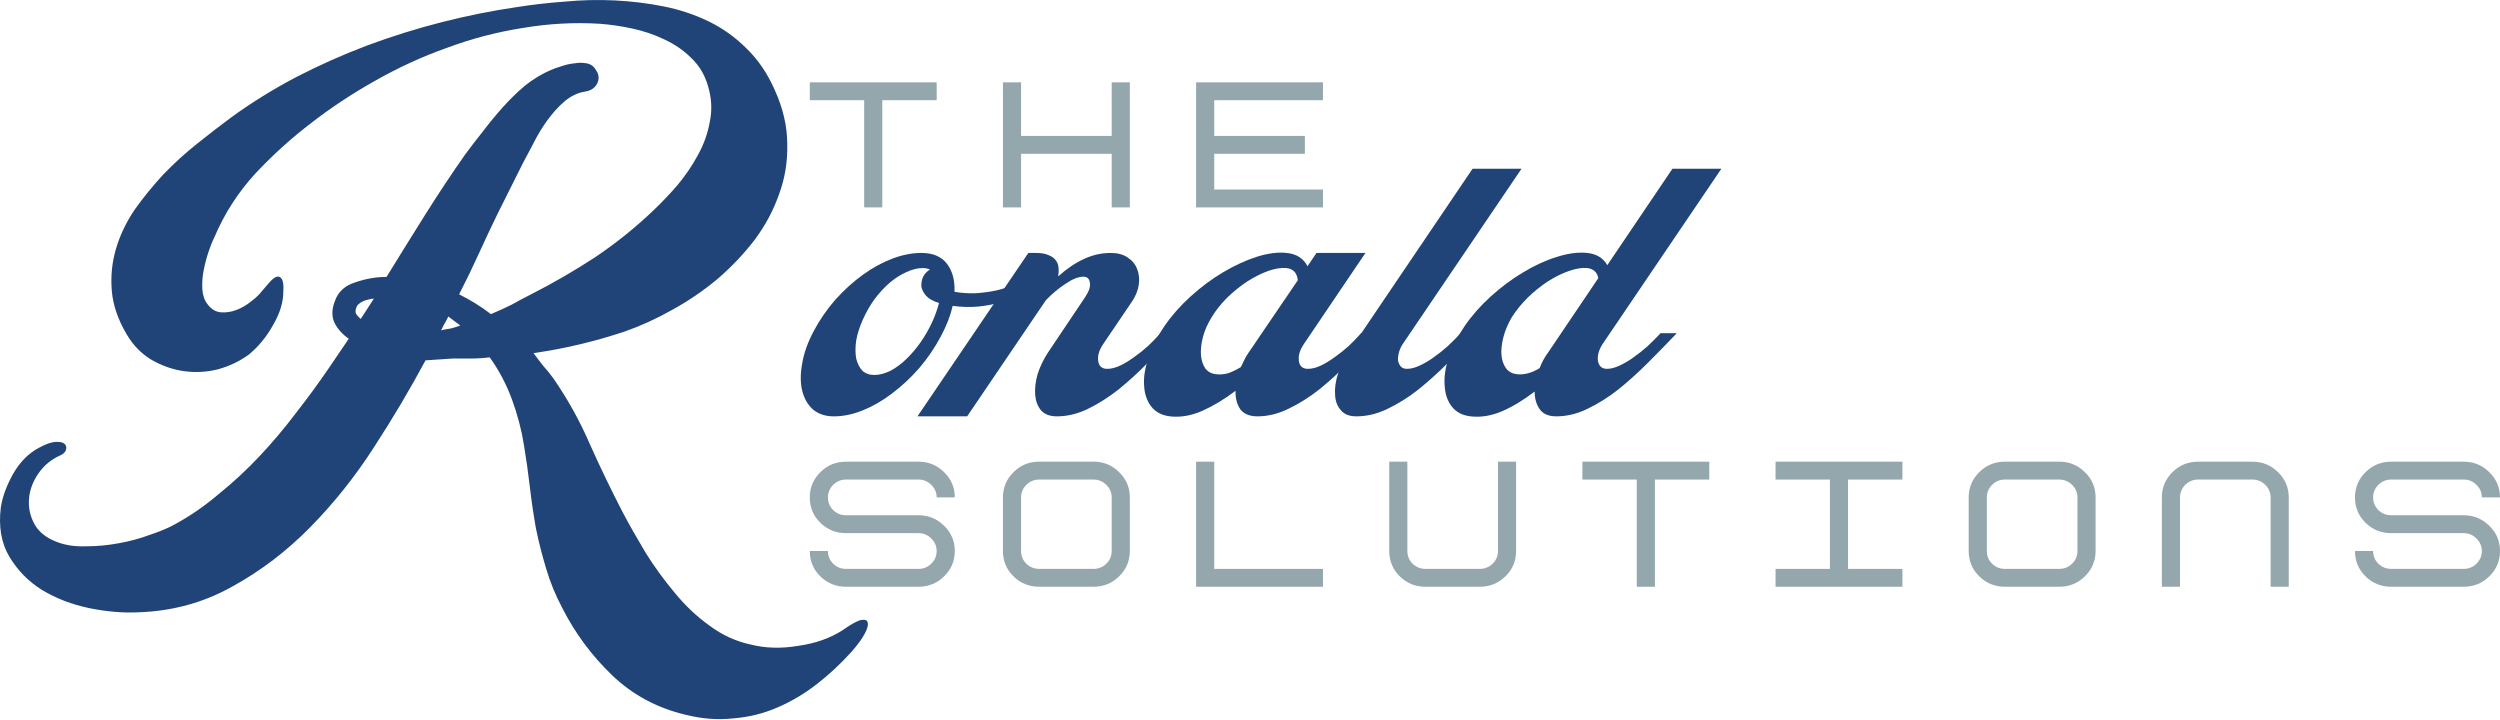
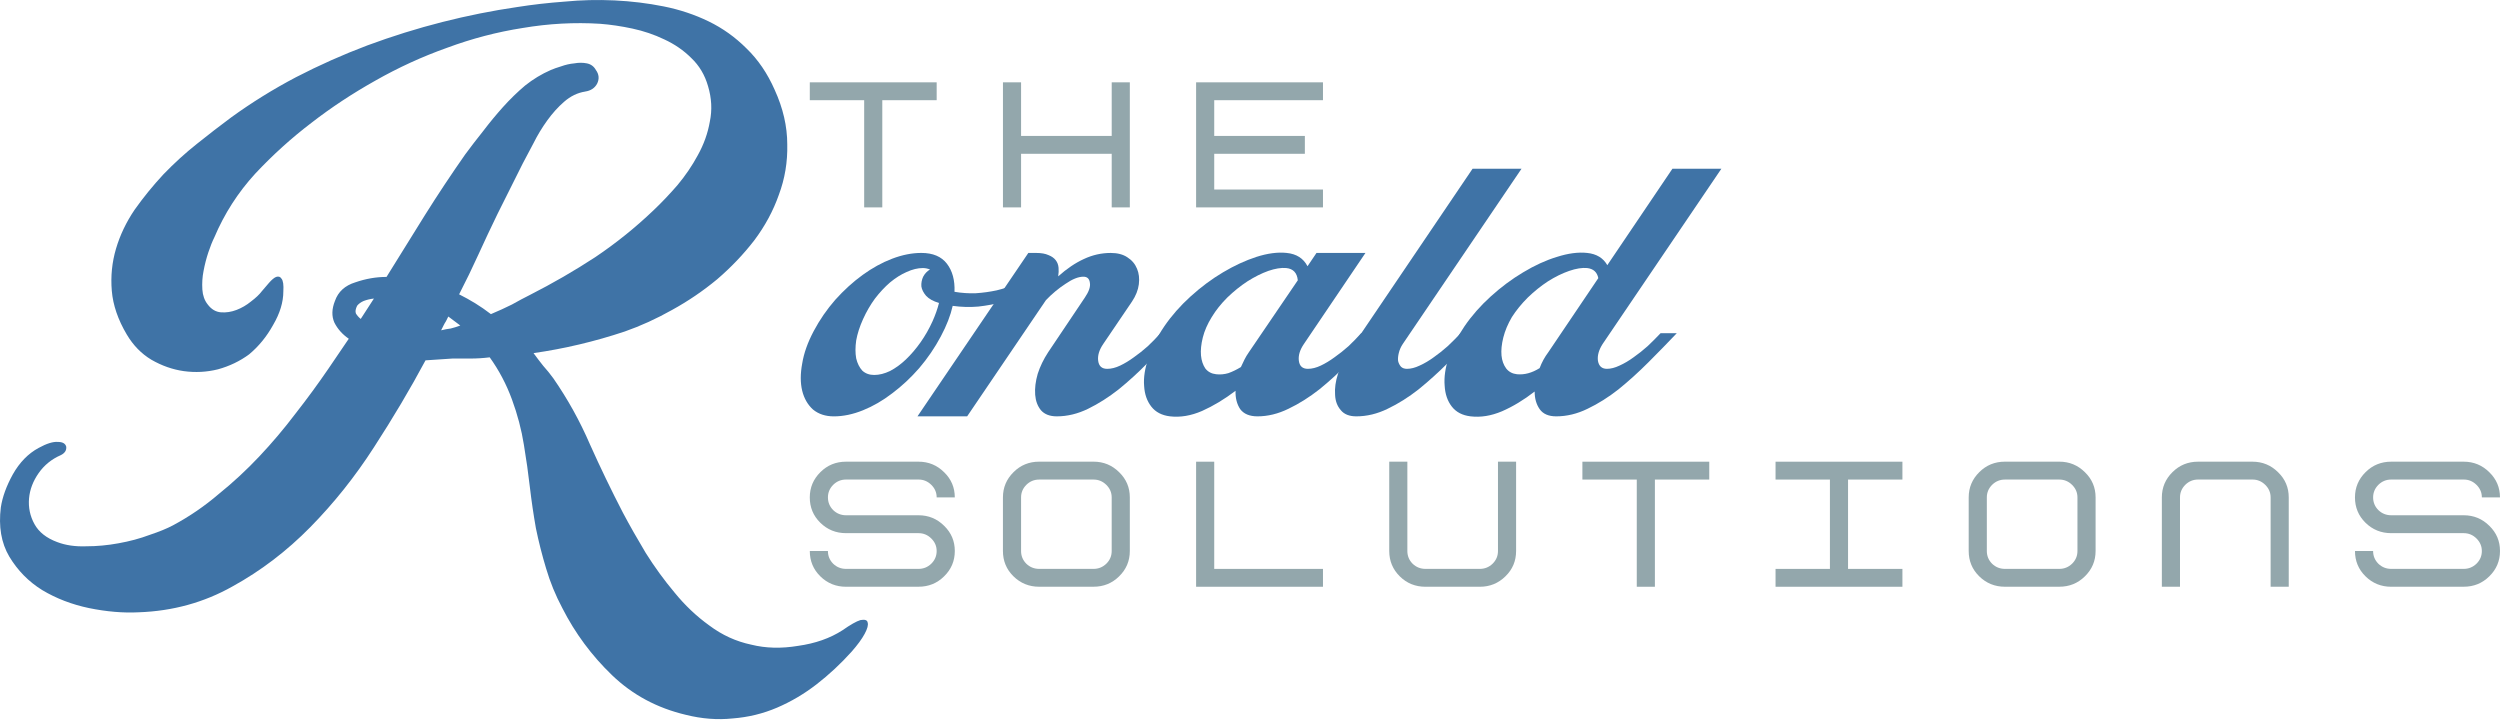
- <svg xmlns="http://www.w3.org/2000/svg" width="555.693" height="159.841" viewBox="0 0 147.027 42.291" version="1.1" id="svg8">
+ <svg xmlns="http://www.w3.org/2000/svg" viewBox="0 0 147.027 42.291" version="1.1" id="svg8">
  <defs id="defs2" />
  <g id="layer1" transform="translate(-30.81542,-55.40802)">
    <g aria-label="solutions " transform="scale(1.007222,0.9928297)" id="text26-7" style="font-style:normal;font-variant:normal;font-weight:bold;font-stretch:normal;font-size:17.639px;line-height:1;font-family:Copperplate;-inkscape-font-specification:'Copperplate, Bold';font-variant-ligatures:normal;font-variant-caps:normal;font-variant-numeric:normal;font-variant-east-asian:normal;letter-spacing:3.175px;stroke-width:0.266;fill:#93a7ac;fill-opacity:1">
      <path d="m 79.995,90.565 q -0.885,0 -1.505,-0.62 -0.612,-0.612 -0.612,-1.497 h 1.058 q 0,0.438 0.306,0.752 0.314,0.306 0.752,0.306 h 4.233 q 0.43,0 0.744,-0.306 0.314,-0.314 0.314,-0.752 0,-0.43 -0.314,-0.744 -0.314,-0.314 -0.744,-0.314 h -4.233 q -0.885,0 -1.505,-0.62 -0.612,-0.612 -0.612,-1.497 0,-0.876 0.62,-1.497 0.612,-0.62 1.497,-0.62 h 4.233 q 0.876,0 1.497,0.628 0.62,0.612 0.62,1.488 h -1.058 q 0,-0.43 -0.314,-0.744 -0.314,-0.314 -0.744,-0.314 h -4.233 q -0.438,0 -0.752,0.314 -0.306,0.314 -0.306,0.744 0,0.438 0.306,0.752 0.314,0.306 0.752,0.306 h 4.233 q 0.876,0 1.497,0.628 0.62,0.612 0.62,1.488 0,0.885 -0.628,1.505 -0.612,0.612 -1.488,0.612 z" style="font-style:normal;font-variant:normal;font-weight:normal;font-stretch:normal;font-size:16.933px;font-family:'Theorem NBP';-inkscape-font-specification:'Theorem NBP, Normal';font-variant-ligatures:normal;font-variant-caps:normal;font-variant-numeric:normal;font-variant-east-asian:normal;letter-spacing:1.323px;fill:#93a7ac;fill-opacity:1" id="path141" />
      <path d="m 94.447,89.506 q 0.43,0 0.744,-0.306 0.314,-0.314 0.314,-0.752 v -3.175 q 0,-0.43 -0.314,-0.744 -0.314,-0.314 -0.744,-0.314 h -3.175 q -0.438,0 -0.752,0.314 -0.306,0.314 -0.306,0.744 v 3.175 q 0,0.438 0.306,0.752 0.314,0.306 0.752,0.306 z m -3.175,1.058 q -0.885,0 -1.505,-0.62 -0.612,-0.612 -0.612,-1.497 v -3.175 q 0,-0.876 0.62,-1.497 0.612,-0.62 1.497,-0.62 h 3.175 q 0.876,0 1.497,0.628 0.62,0.612 0.62,1.488 v 3.175 q 0,0.885 -0.628,1.505 -0.612,0.612 -1.488,0.612 z" style="font-style:normal;font-variant:normal;font-weight:normal;font-stretch:normal;font-size:16.933px;font-family:'Theorem NBP';-inkscape-font-specification:'Theorem NBP, Normal';font-variant-ligatures:normal;font-variant-caps:normal;font-variant-numeric:normal;font-variant-east-asian:normal;letter-spacing:1.323px;fill:#93a7ac;fill-opacity:1" id="path143" />
      <path d="m 100.434,90.565 v -7.408 h 1.058 v 6.35 h 6.35 v 1.058 z" style="font-style:normal;font-variant:normal;font-weight:normal;font-stretch:normal;font-size:16.933px;font-family:'Theorem NBP';-inkscape-font-specification:'Theorem NBP, Normal';font-variant-ligatures:normal;font-variant-caps:normal;font-variant-numeric:normal;font-variant-east-asian:normal;letter-spacing:1.323px;fill:#93a7ac;fill-opacity:1" id="path145" />
      <path d="m 113.828,90.565 q -0.885,0 -1.497,-0.612 -0.62,-0.62 -0.62,-1.505 v -5.292 h 1.058 v 5.292 q 0,0.438 0.306,0.752 0.314,0.306 0.752,0.306 h 3.175 q 0.43,0 0.744,-0.306 0.314,-0.314 0.314,-0.752 v -5.292 h 1.058 v 5.292 q 0,0.885 -0.62,1.497 -0.62,0.62 -1.497,0.62 z" style="font-style:normal;font-variant:normal;font-weight:normal;font-stretch:normal;font-size:16.933px;font-family:'Theorem NBP';-inkscape-font-specification:'Theorem NBP, Normal';font-variant-ligatures:normal;font-variant-caps:normal;font-variant-numeric:normal;font-variant-east-asian:normal;letter-spacing:1.323px;fill:#93a7ac;fill-opacity:1" id="path147" />
      <path d="m 126.164,90.565 v -6.35 h -3.175 v -1.058 h 7.408 v 1.058 h -3.175 v 6.35 z" style="font-style:normal;font-variant:normal;font-weight:normal;font-stretch:normal;font-size:16.933px;font-family:'Theorem NBP';-inkscape-font-specification:'Theorem NBP, Normal';font-variant-ligatures:normal;font-variant-caps:normal;font-variant-numeric:normal;font-variant-east-asian:normal;letter-spacing:1.323px;fill:#93a7ac;fill-opacity:1" id="path149" />
      <path d="m 134.267,90.565 v -1.058 h 3.175 v -5.292 h -3.175 v -1.058 h 7.408 v 1.058 h -3.175 v 5.292 h 3.175 v 1.058 z" style="font-style:normal;font-variant:normal;font-weight:normal;font-stretch:normal;font-size:16.933px;font-family:'Theorem NBP';-inkscape-font-specification:'Theorem NBP, Normal';font-variant-ligatures:normal;font-variant-caps:normal;font-variant-numeric:normal;font-variant-east-asian:normal;letter-spacing:1.323px;fill:#93a7ac;fill-opacity:1" id="path151" />
      <path d="m 150.837,89.506 q 0.43,0 0.744,-0.306 0.314,-0.314 0.314,-0.752 v -3.175 q 0,-0.43 -0.314,-0.744 -0.314,-0.314 -0.744,-0.314 h -3.175 q -0.438,0 -0.752,0.314 -0.306,0.314 -0.306,0.744 v 3.175 q 0,0.438 0.306,0.752 0.314,0.306 0.752,0.306 z m -3.175,1.058 q -0.885,0 -1.505,-0.62 -0.612,-0.612 -0.612,-1.497 v -3.175 q 0,-0.876 0.62,-1.497 0.612,-0.62 1.497,-0.62 h 3.175 q 0.876,0 1.497,0.628 0.62,0.612 0.62,1.488 v 3.175 q 0,0.885 -0.628,1.505 -0.612,0.612 -1.488,0.612 z" style="font-style:normal;font-variant:normal;font-weight:normal;font-stretch:normal;font-size:16.933px;font-family:'Theorem NBP';-inkscape-font-specification:'Theorem NBP, Normal';font-variant-ligatures:normal;font-variant-caps:normal;font-variant-numeric:normal;font-variant-east-asian:normal;letter-spacing:1.323px;fill:#93a7ac;fill-opacity:1" id="path153" />
      <path d="m 156.823,90.565 v -5.292 q 0,-0.876 0.62,-1.497 0.612,-0.62 1.497,-0.62 h 3.175 q 0.876,0 1.497,0.628 0.62,0.612 0.62,1.488 v 5.292 h -1.058 v -5.292 q 0,-0.43 -0.314,-0.744 -0.314,-0.314 -0.744,-0.314 h -3.175 q -0.438,0 -0.752,0.314 -0.306,0.314 -0.306,0.744 v 5.292 z" style="font-style:normal;font-variant:normal;font-weight:normal;font-stretch:normal;font-size:16.933px;font-family:'Theorem NBP';-inkscape-font-specification:'Theorem NBP, Normal';font-variant-ligatures:normal;font-variant-caps:normal;font-variant-numeric:normal;font-variant-east-asian:normal;letter-spacing:1.323px;fill:#93a7ac;fill-opacity:1" id="path155" />
      <path d="m 170.217,90.565 q -0.885,0 -1.505,-0.62 -0.612,-0.612 -0.612,-1.497 h 1.058 q 0,0.438 0.306,0.752 0.314,0.306 0.752,0.306 h 4.233 q 0.43,0 0.744,-0.306 0.314,-0.314 0.314,-0.752 0,-0.43 -0.314,-0.744 -0.314,-0.314 -0.744,-0.314 h -4.233 q -0.885,0 -1.505,-0.62 -0.612,-0.612 -0.612,-1.497 0,-0.876 0.62,-1.497 0.612,-0.62 1.497,-0.62 h 4.233 q 0.876,0 1.497,0.628 0.62,0.612 0.62,1.488 h -1.058 q 0,-0.43 -0.314,-0.744 -0.314,-0.314 -0.744,-0.314 h -4.233 q -0.438,0 -0.752,0.314 -0.306,0.314 -0.306,0.744 0,0.438 0.306,0.752 0.314,0.306 0.752,0.306 h 4.233 q 0.876,0 1.497,0.628 0.62,0.612 0.62,1.488 0,0.885 -0.628,1.505 -0.612,0.612 -1.488,0.612 z" style="font-style:normal;font-variant:normal;font-weight:normal;font-stretch:normal;font-size:16.933px;font-family:'Theorem NBP';-inkscape-font-specification:'Theorem NBP, Normal';font-variant-ligatures:normal;font-variant-caps:normal;font-variant-numeric:normal;font-variant-east-asian:normal;letter-spacing:1.323px;fill:#93a7ac;fill-opacity:1" id="path157" />
    </g>
    <g aria-label="the" transform="scale(1.007222,0.9928297)" id="text26" style="font-style:normal;font-variant:normal;font-weight:bold;font-stretch:normal;font-size:16.933px;line-height:1;font-family:Copperplate;-inkscape-font-specification:'Copperplate, Bold';font-variant-ligatures:normal;font-variant-caps:normal;font-variant-numeric:normal;font-variant-east-asian:normal;letter-spacing:1.323px;stroke-width:0.266;fill:#93a7ac;fill-opacity:1">
      <path d="M 81.053,68.093 V 61.743 H 77.878 V 60.685 h 7.408 v 1.058 H 82.111 v 6.35 z" style="font-style:normal;font-variant:normal;font-weight:normal;font-stretch:normal;font-size:16.933px;font-family:'Theorem NBP';-inkscape-font-specification:'Theorem NBP, Normal';font-variant-ligatures:normal;font-variant-caps:normal;font-variant-numeric:normal;font-variant-east-asian:normal;fill:#93a7ac;stroke-width:0.266;fill-opacity:1" id="path134" />
      <path d="M 89.156,68.093 V 60.685 h 1.058 v 3.175 h 5.292 V 60.685 h 1.058 v 7.408 h -1.058 v -3.175 h -5.292 v 3.175 z" style="font-style:normal;font-variant:normal;font-weight:normal;font-stretch:normal;font-size:16.933px;font-family:'Theorem NBP';-inkscape-font-specification:'Theorem NBP, Normal';font-variant-ligatures:normal;font-variant-caps:normal;font-variant-numeric:normal;font-variant-east-asian:normal;fill:#93a7ac;stroke-width:0.266;fill-opacity:1" id="path136" />
      <path d="M 100.434,68.093 V 60.685 h 7.408 v 1.058 H 101.492 v 2.117 h 5.292 v 1.058 H 101.492 v 2.117 h 6.35 v 1.058 z" style="font-style:normal;font-variant:normal;font-weight:normal;font-stretch:normal;font-size:16.933px;font-family:'Theorem NBP';-inkscape-font-specification:'Theorem NBP, Normal';font-variant-ligatures:normal;font-variant-caps:normal;font-variant-numeric:normal;font-variant-east-asian:normal;fill:#93a7ac;stroke-width:0.266;fill-opacity:1" id="path138" />
    </g>
-     <g aria-label="onald" id="text18" style="font-size:21.167px;line-height:1.25;font-family:'Songti SC';-inkscape-font-specification:'Songti SC';fill:#214478;stroke-width:0.265">
-       <path d="m 85.002,70.283 q 1.016,0 1.503,0.635 0.487,0.635 0.445,1.651 0.614,0.106 1.249,0.085 0.635,-0.042 1.228,-0.169 0.614,-0.148 1.143,-0.381 0.529,-0.233 0.953,-0.529 l 0.677,0.381 q -0.487,0.381 -1.101,0.699 -0.593,0.296 -1.291,0.508 -0.699,0.191 -1.461,0.275 -0.741,0.064 -1.503,-0.042 -0.191,0.847 -0.699,1.799 -0.529,0.995 -1.27,1.863 -0.741,0.847 -1.588,1.482 -0.826,0.635 -1.715,0.995 -0.889,0.36 -1.715,0.36 -0.741,0 -1.228,-0.402 -0.466,-0.423 -0.635,-1.101 -0.169,-0.699 0,-1.609 0.148,-0.91 0.677,-1.905 0.529,-0.995 1.27,-1.842 0.762,-0.847 1.609,-1.461 0.847,-0.614 1.736,-0.953 0.889,-0.339 1.715,-0.339 z m 0.656,4.022 q 0.254,-0.572 0.381,-1.08 -0.508,-0.148 -0.762,-0.423 -0.233,-0.275 -0.275,-0.55 -0.021,-0.296 0.106,-0.572 0.148,-0.275 0.402,-0.423 -0.106,-0.042 -0.212,-0.064 -0.106,-0.021 -0.212,-0.021 -0.445,0 -0.953,0.233 -0.487,0.212 -0.974,0.614 -0.466,0.402 -0.889,0.953 -0.402,0.55 -0.699,1.207 -0.296,0.656 -0.402,1.249 -0.085,0.593 0,1.058 0.106,0.445 0.36,0.72 0.275,0.254 0.699,0.254 0.445,0 0.931,-0.233 0.487,-0.254 0.931,-0.677 0.466,-0.445 0.868,-1.016 0.402,-0.572 0.699,-1.228 z" style="font-style:normal;font-variant:normal;font-weight:normal;font-stretch:normal;font-size:21.167px;font-family:'Ederson PERSONAL USE ONLY';-inkscape-font-specification:'Ederson PERSONAL USE ONLY, Normal';font-variant-ligatures:normal;font-variant-caps:normal;font-variant-numeric:normal;font-variant-east-asian:normal;fill:#214478;stroke-width:0.265" id="path160" />
-       <path d="m 100.014,75.003 q -0.804,0.847 -1.672,1.715 -0.847,0.868 -1.736,1.588 -0.889,0.699 -1.799,1.143 -0.91,0.445 -1.842,0.445 -0.614,0 -0.931,-0.36 -0.296,-0.36 -0.339,-0.91 -0.042,-0.572 0.148,-1.228 0.212,-0.656 0.614,-1.27 l 2.159,-3.217 q 0.36,-0.529 0.296,-0.868 -0.042,-0.36 -0.381,-0.36 -0.445,0 -1.058,0.423 -0.614,0.402 -1.143,0.953 l -4.636,6.837 h -2.921 l 6.519,-9.61 h 0.466 q 0.445,0 0.72,0.127 0.275,0.106 0.423,0.296 0.148,0.191 0.169,0.445 0.021,0.233 -0.021,0.508 0.762,-0.677 1.503,-1.016 0.762,-0.36 1.588,-0.36 0.593,0 0.974,0.254 0.402,0.254 0.572,0.677 0.169,0.402 0.106,0.91 -0.064,0.508 -0.402,1.016 l -1.693,2.498 q -0.36,0.529 -0.296,0.995 0.064,0.466 0.529,0.466 0.36,0 0.762,-0.191 0.402,-0.191 0.804,-0.487 0.423,-0.296 0.826,-0.656 0.402,-0.381 0.741,-0.762 z" style="font-style:normal;font-variant:normal;font-weight:normal;font-stretch:normal;font-size:21.167px;font-family:'Ederson PERSONAL USE ONLY';-inkscape-font-specification:'Ederson PERSONAL USE ONLY, Normal';font-variant-ligatures:normal;font-variant-caps:normal;font-variant-numeric:normal;font-variant-east-asian:normal;fill:#214478;stroke-width:0.265" id="path162" />
-       <path d="m 106.483,70.283 q 0.868,0.085 1.228,0.783 l 0.529,-0.783 h 2.879 l -3.62,5.355 q -0.36,0.529 -0.296,0.995 0.064,0.466 0.529,0.466 0.36,0 0.762,-0.191 0.402,-0.191 0.804,-0.487 0.423,-0.296 0.826,-0.656 0.402,-0.381 0.741,-0.762 h 0.953 q -0.804,0.847 -1.672,1.715 -0.847,0.868 -1.736,1.588 -0.889,0.699 -1.82,1.143 -0.91,0.445 -1.82,0.445 -0.699,0 -1.016,-0.423 -0.296,-0.445 -0.275,-1.08 -0.974,0.741 -1.968,1.185 -0.974,0.423 -1.884,0.318 -0.72,-0.085 -1.101,-0.572 -0.381,-0.487 -0.423,-1.207 -0.064,-0.741 0.254,-1.651 0.296,-0.931 0.931,-1.863 0.635,-0.931 1.545,-1.757 0.91,-0.826 1.905,-1.418 0.995,-0.593 1.969,-0.91 0.995,-0.318 1.778,-0.233 z m -2.688,6.71 q 0.106,-0.233 0.212,-0.445 0.106,-0.212 0.254,-0.423 l 2.879,-4.233 q -0.064,-0.656 -0.677,-0.72 -0.445,-0.042 -1.058,0.169 -0.593,0.212 -1.228,0.614 -0.614,0.402 -1.185,0.953 -0.55,0.55 -0.91,1.143 -0.381,0.614 -0.529,1.207 -0.148,0.593 -0.106,1.058 0.042,0.445 0.254,0.762 0.233,0.296 0.635,0.339 0.36,0.042 0.72,-0.064 0.36,-0.127 0.741,-0.36 z" style="font-style:normal;font-variant:normal;font-weight:normal;font-stretch:normal;font-size:21.167px;font-family:'Ederson PERSONAL USE ONLY';-inkscape-font-specification:'Ederson PERSONAL USE ONLY, Normal';font-variant-ligatures:normal;font-variant-caps:normal;font-variant-numeric:normal;font-variant-east-asian:normal;fill:#214478;stroke-width:0.265" id="path164" />
-       <path d="m 113.565,77.099 q 0.339,0 0.741,-0.191 0.423,-0.191 0.826,-0.487 0.423,-0.296 0.826,-0.656 0.402,-0.381 0.762,-0.762 h 0.953 q -0.804,0.847 -1.672,1.715 -0.868,0.868 -1.757,1.588 -0.889,0.699 -1.82,1.143 -0.91,0.445 -1.842,0.445 -0.614,0 -0.91,-0.36 -0.318,-0.36 -0.339,-0.91 -0.042,-0.572 0.169,-1.228 0.212,-0.656 0.614,-1.27 l 7.303,-10.795 h 2.879 l -6.985,10.308 q -0.169,0.254 -0.233,0.529 -0.064,0.254 -0.042,0.466 0.042,0.191 0.169,0.339 0.127,0.127 0.36,0.127 z" style="font-style:normal;font-variant:normal;font-weight:normal;font-stretch:normal;font-size:21.167px;font-family:'Ederson PERSONAL USE ONLY';-inkscape-font-specification:'Ederson PERSONAL USE ONLY, Normal';font-variant-ligatures:normal;font-variant-caps:normal;font-variant-numeric:normal;font-variant-east-asian:normal;fill:#214478;stroke-width:0.265" id="path166" />
-       <path d="m 124.157,70.283 q 0.826,0.085 1.185,0.72 l 3.831,-5.673 h 2.879 l -6.985,10.308 q -0.339,0.529 -0.275,0.995 0.085,0.466 0.529,0.466 0.339,0 0.741,-0.191 0.423,-0.191 0.826,-0.487 0.423,-0.296 0.826,-0.656 0.402,-0.381 0.762,-0.762 h 0.953 q -0.804,0.847 -1.672,1.715 -0.868,0.868 -1.757,1.588 -0.889,0.699 -1.82,1.143 -0.91,0.445 -1.841,0.445 -0.677,0 -0.974,-0.423 -0.296,-0.423 -0.296,-1.037 -0.953,0.741 -1.926,1.164 -0.953,0.402 -1.842,0.296 -0.72,-0.085 -1.101,-0.572 -0.381,-0.487 -0.423,-1.228 -0.064,-0.741 0.233,-1.651 0.296,-0.91 0.931,-1.842 0.635,-0.931 1.545,-1.757 0.91,-0.826 1.905,-1.418 1.016,-0.614 1.99,-0.91 0.995,-0.318 1.778,-0.233 z m -2.794,6.773 q 0.191,-0.508 0.508,-0.931 l 2.942,-4.36 q -0.106,-0.529 -0.656,-0.593 -0.445,-0.042 -1.058,0.169 -0.614,0.212 -1.249,0.614 -0.614,0.402 -1.185,0.953 -0.55,0.55 -0.931,1.143 -0.36,0.614 -0.508,1.207 -0.148,0.593 -0.106,1.058 0.042,0.445 0.275,0.762 0.233,0.296 0.635,0.339 0.656,0.064 1.333,-0.36 z" style="font-style:normal;font-variant:normal;font-weight:normal;font-stretch:normal;font-size:21.167px;font-family:'Ederson PERSONAL USE ONLY';-inkscape-font-specification:'Ederson PERSONAL USE ONLY, Normal';font-variant-ligatures:normal;font-variant-caps:normal;font-variant-numeric:normal;font-variant-east-asian:normal;fill:#214478;stroke-width:0.265" id="path168" />
+     <g aria-label="onald" id="text18" style="font-size:21.167px;line-height:1.25;font-family:'Songti SC';-inkscape-font-specification:'Songti SC';fill:#3f73a6;stroke-width:0.265;fill-opacity:1">
+       <path d="m 85.002,70.283 q 1.016,0 1.503,0.635 0.487,0.635 0.445,1.651 0.614,0.106 1.249,0.085 0.635,-0.042 1.228,-0.169 0.614,-0.148 1.143,-0.381 0.529,-0.233 0.953,-0.529 l 0.677,0.381 q -0.487,0.381 -1.101,0.699 -0.593,0.296 -1.291,0.508 -0.699,0.191 -1.461,0.275 -0.741,0.064 -1.503,-0.042 -0.191,0.847 -0.699,1.799 -0.529,0.995 -1.27,1.863 -0.741,0.847 -1.588,1.482 -0.826,0.635 -1.715,0.995 -0.889,0.36 -1.715,0.36 -0.741,0 -1.228,-0.402 -0.466,-0.423 -0.635,-1.101 -0.169,-0.699 0,-1.609 0.148,-0.91 0.677,-1.905 0.529,-0.995 1.27,-1.842 0.762,-0.847 1.609,-1.461 0.847,-0.614 1.736,-0.953 0.889,-0.339 1.715,-0.339 z m 0.656,4.022 q 0.254,-0.572 0.381,-1.08 -0.508,-0.148 -0.762,-0.423 -0.233,-0.275 -0.275,-0.55 -0.021,-0.296 0.106,-0.572 0.148,-0.275 0.402,-0.423 -0.106,-0.042 -0.212,-0.064 -0.106,-0.021 -0.212,-0.021 -0.445,0 -0.953,0.233 -0.487,0.212 -0.974,0.614 -0.466,0.402 -0.889,0.953 -0.402,0.55 -0.699,1.207 -0.296,0.656 -0.402,1.249 -0.085,0.593 0,1.058 0.106,0.445 0.36,0.72 0.275,0.254 0.699,0.254 0.445,0 0.931,-0.233 0.487,-0.254 0.931,-0.677 0.466,-0.445 0.868,-1.016 0.402,-0.572 0.699,-1.228 z" style="font-style:normal;font-variant:normal;font-weight:normal;font-stretch:normal;font-size:21.167px;font-family:'Ederson PERSONAL USE ONLY';-inkscape-font-specification:'Ederson PERSONAL USE ONLY, Normal';font-variant-ligatures:normal;font-variant-caps:normal;font-variant-numeric:normal;font-variant-east-asian:normal;fill:#3f73a6;stroke-width:0.265;fill-opacity:1" id="path160" />
+       <path d="m 100.014,75.003 q -0.804,0.847 -1.672,1.715 -0.847,0.868 -1.736,1.588 -0.889,0.699 -1.799,1.143 -0.91,0.445 -1.842,0.445 -0.614,0 -0.931,-0.36 -0.296,-0.36 -0.339,-0.91 -0.042,-0.572 0.148,-1.228 0.212,-0.656 0.614,-1.27 l 2.159,-3.217 q 0.36,-0.529 0.296,-0.868 -0.042,-0.36 -0.381,-0.36 -0.445,0 -1.058,0.423 -0.614,0.402 -1.143,0.953 l -4.636,6.837 h -2.921 l 6.519,-9.61 h 0.466 q 0.445,0 0.72,0.127 0.275,0.106 0.423,0.296 0.148,0.191 0.169,0.445 0.021,0.233 -0.021,0.508 0.762,-0.677 1.503,-1.016 0.762,-0.36 1.588,-0.36 0.593,0 0.974,0.254 0.402,0.254 0.572,0.677 0.169,0.402 0.106,0.91 -0.064,0.508 -0.402,1.016 l -1.693,2.498 q -0.36,0.529 -0.296,0.995 0.064,0.466 0.529,0.466 0.36,0 0.762,-0.191 0.402,-0.191 0.804,-0.487 0.423,-0.296 0.826,-0.656 0.402,-0.381 0.741,-0.762 z" style="font-style:normal;font-variant:normal;font-weight:normal;font-stretch:normal;font-size:21.167px;font-family:'Ederson PERSONAL USE ONLY';-inkscape-font-specification:'Ederson PERSONAL USE ONLY, Normal';font-variant-ligatures:normal;font-variant-caps:normal;font-variant-numeric:normal;font-variant-east-asian:normal;fill:#3f73a6;stroke-width:0.265;fill-opacity:1" id="path162" />
+       <path d="m 106.483,70.283 q 0.868,0.085 1.228,0.783 l 0.529,-0.783 h 2.879 l -3.62,5.355 q -0.36,0.529 -0.296,0.995 0.064,0.466 0.529,0.466 0.36,0 0.762,-0.191 0.402,-0.191 0.804,-0.487 0.423,-0.296 0.826,-0.656 0.402,-0.381 0.741,-0.762 h 0.953 q -0.804,0.847 -1.672,1.715 -0.847,0.868 -1.736,1.588 -0.889,0.699 -1.82,1.143 -0.91,0.445 -1.82,0.445 -0.699,0 -1.016,-0.423 -0.296,-0.445 -0.275,-1.08 -0.974,0.741 -1.968,1.185 -0.974,0.423 -1.884,0.318 -0.72,-0.085 -1.101,-0.572 -0.381,-0.487 -0.423,-1.207 -0.064,-0.741 0.254,-1.651 0.296,-0.931 0.931,-1.863 0.635,-0.931 1.545,-1.757 0.91,-0.826 1.905,-1.418 0.995,-0.593 1.969,-0.91 0.995,-0.318 1.778,-0.233 z m -2.688,6.71 q 0.106,-0.233 0.212,-0.445 0.106,-0.212 0.254,-0.423 l 2.879,-4.233 q -0.064,-0.656 -0.677,-0.72 -0.445,-0.042 -1.058,0.169 -0.593,0.212 -1.228,0.614 -0.614,0.402 -1.185,0.953 -0.55,0.55 -0.91,1.143 -0.381,0.614 -0.529,1.207 -0.148,0.593 -0.106,1.058 0.042,0.445 0.254,0.762 0.233,0.296 0.635,0.339 0.36,0.042 0.72,-0.064 0.36,-0.127 0.741,-0.36 z" style="font-style:normal;font-variant:normal;font-weight:normal;font-stretch:normal;font-size:21.167px;font-family:'Ederson PERSONAL USE ONLY';-inkscape-font-specification:'Ederson PERSONAL USE ONLY, Normal';font-variant-ligatures:normal;font-variant-caps:normal;font-variant-numeric:normal;font-variant-east-asian:normal;fill:#3f73a6;stroke-width:0.265;fill-opacity:1" id="path164" />
+       <path d="m 113.565,77.099 q 0.339,0 0.741,-0.191 0.423,-0.191 0.826,-0.487 0.423,-0.296 0.826,-0.656 0.402,-0.381 0.762,-0.762 h 0.953 q -0.804,0.847 -1.672,1.715 -0.868,0.868 -1.757,1.588 -0.889,0.699 -1.82,1.143 -0.91,0.445 -1.842,0.445 -0.614,0 -0.91,-0.36 -0.318,-0.36 -0.339,-0.91 -0.042,-0.572 0.169,-1.228 0.212,-0.656 0.614,-1.27 l 7.303,-10.795 h 2.879 l -6.985,10.308 q -0.169,0.254 -0.233,0.529 -0.064,0.254 -0.042,0.466 0.042,0.191 0.169,0.339 0.127,0.127 0.36,0.127 z" style="font-style:normal;font-variant:normal;font-weight:normal;font-stretch:normal;font-size:21.167px;font-family:'Ederson PERSONAL USE ONLY';-inkscape-font-specification:'Ederson PERSONAL USE ONLY, Normal';font-variant-ligatures:normal;font-variant-caps:normal;font-variant-numeric:normal;font-variant-east-asian:normal;fill:#3f73a6;stroke-width:0.265;fill-opacity:1" id="path166" />
+       <path d="m 124.157,70.283 q 0.826,0.085 1.185,0.72 l 3.831,-5.673 h 2.879 l -6.985,10.308 q -0.339,0.529 -0.275,0.995 0.085,0.466 0.529,0.466 0.339,0 0.741,-0.191 0.423,-0.191 0.826,-0.487 0.423,-0.296 0.826,-0.656 0.402,-0.381 0.762,-0.762 h 0.953 q -0.804,0.847 -1.672,1.715 -0.868,0.868 -1.757,1.588 -0.889,0.699 -1.82,1.143 -0.91,0.445 -1.841,0.445 -0.677,0 -0.974,-0.423 -0.296,-0.423 -0.296,-1.037 -0.953,0.741 -1.926,1.164 -0.953,0.402 -1.842,0.296 -0.72,-0.085 -1.101,-0.572 -0.381,-0.487 -0.423,-1.228 -0.064,-0.741 0.233,-1.651 0.296,-0.91 0.931,-1.842 0.635,-0.931 1.545,-1.757 0.91,-0.826 1.905,-1.418 1.016,-0.614 1.99,-0.91 0.995,-0.318 1.778,-0.233 z m -2.794,6.773 q 0.191,-0.508 0.508,-0.931 l 2.942,-4.36 q -0.106,-0.529 -0.656,-0.593 -0.445,-0.042 -1.058,0.169 -0.614,0.212 -1.249,0.614 -0.614,0.402 -1.185,0.953 -0.55,0.55 -0.931,1.143 -0.36,0.614 -0.508,1.207 -0.148,0.593 -0.106,1.058 0.042,0.445 0.275,0.762 0.233,0.296 0.635,0.339 0.656,0.064 1.333,-0.36 z" style="font-style:normal;font-variant:normal;font-weight:normal;font-stretch:normal;font-size:21.167px;font-family:'Ederson PERSONAL USE ONLY';-inkscape-font-specification:'Ederson PERSONAL USE ONLY, Normal';font-variant-ligatures:normal;font-variant-caps:normal;font-variant-numeric:normal;font-variant-east-asian:normal;fill:#3f73a6;stroke-width:0.265;fill-opacity:1" id="path168" />
    </g>
-     <g aria-label="R" id="text22" style="font-style:normal;font-variant:normal;font-weight:normal;font-stretch:normal;font-size:35.278px;line-height:1.25;font-family:'Ederson PERSONAL USE ONLY';-inkscape-font-specification:'Ederson PERSONAL USE ONLY, Normal';font-variant-ligatures:normal;font-variant-caps:normal;font-variant-numeric:normal;font-variant-east-asian:normal;stroke-width:0.265">
-       <path d="m 65.225,60.794 q -0.67,0.106 -1.235,0.6 -0.529,0.459 -0.988,1.094 -0.459,0.635 -0.811,1.341 -0.353,0.67 -0.635,1.199 l -1.482,2.963 q -0.6,1.235 -1.129,2.399 -0.529,1.164 -1.129,2.328 0.494,0.247 0.953,0.529 0.459,0.282 0.917,0.635 0.67,-0.282 1.235,-0.564 0.564,-0.318 1.058,-0.564 2.011,-1.023 3.845,-2.223 1.834,-1.235 3.422,-2.752 0.706,-0.67 1.411,-1.482 0.706,-0.847 1.199,-1.764 0.529,-0.953 0.706,-1.976 0.212,-1.023 -0.106,-2.081 -0.282,-0.988 -0.988,-1.658 -0.67,-0.67 -1.588,-1.094 -0.882,-0.423 -1.87,-0.635 -0.988,-0.212 -1.905,-0.282 -2.258,-0.141 -4.551,0.247 -2.258,0.353 -4.445,1.164 -2.187,0.776 -4.233,1.94 -2.011,1.129 -3.739,2.469 -1.764,1.341 -3.316,2.999 -1.517,1.658 -2.399,3.739 -0.176,0.353 -0.353,0.882 -0.176,0.529 -0.282,1.094 -0.106,0.529 -0.071,1.094 0.035,0.529 0.318,0.882 0.318,0.423 0.776,0.459 0.459,0.035 0.917,-0.141 0.459,-0.176 0.847,-0.494 0.423,-0.318 0.635,-0.6 0.212,-0.247 0.423,-0.494 0.247,-0.282 0.423,-0.353 0.212,-0.071 0.318,0.106 0.141,0.176 0.106,0.741 0,0.953 -0.6,1.976 -0.564,1.023 -1.411,1.729 -0.811,0.6 -1.834,0.882 -0.988,0.247 -2.011,0.106 -0.988,-0.141 -1.905,-0.67 -0.882,-0.529 -1.446,-1.482 -0.776,-1.305 -0.882,-2.575 -0.106,-1.27 0.247,-2.469 0.353,-1.199 1.094,-2.293 0.776,-1.094 1.693,-2.081 0.953,-0.988 1.976,-1.799 1.058,-0.847 2.011,-1.552 1.799,-1.305 3.81,-2.364 2.046,-1.058 4.198,-1.87 2.187,-0.811 4.41,-1.376 2.223,-0.564 4.41,-0.882 1.341,-0.212 2.787,-0.318 1.446,-0.141 2.928,-0.071 1.482,0.071 2.893,0.353 1.411,0.282 2.646,0.882 1.235,0.6 2.223,1.588 1.023,0.988 1.658,2.434 0.741,1.623 0.741,3.21 0.035,1.552 -0.494,2.963 -0.494,1.411 -1.446,2.681 -0.953,1.235 -2.187,2.293 -1.235,1.023 -2.646,1.799 -1.376,0.776 -2.787,1.27 -2.646,0.882 -5.362,1.27 0.282,0.388 0.564,0.741 0.318,0.353 0.6,0.741 1.27,1.834 2.152,3.881 0.917,2.046 1.94,4.022 0.6,1.129 1.341,2.364 0.776,1.235 1.693,2.328 0.917,1.129 2.046,1.94 1.129,0.847 2.469,1.129 1.27,0.318 2.752,0.071 1.517,-0.212 2.611,-0.917 0.706,-0.494 1.058,-0.6 0.388,-0.071 0.423,0.141 0.071,0.212 -0.176,0.67 -0.247,0.459 -0.776,1.058 -0.953,1.058 -2.046,1.905 -1.094,0.847 -2.328,1.376 -1.235,0.529 -2.611,0.635 -1.341,0.141 -2.752,-0.212 -2.54,-0.6 -4.339,-2.328 -1.799,-1.729 -2.928,-3.951 -0.6,-1.129 -0.953,-2.328 -0.353,-1.164 -0.6,-2.364 -0.212,-1.199 -0.353,-2.399 -0.141,-1.235 -0.353,-2.505 -0.212,-1.341 -0.706,-2.681 -0.494,-1.341 -1.305,-2.469 -0.564,0.071 -1.129,0.071 -0.529,0 -1.058,0 l -1.588,0.106 q -1.341,2.505 -3.034,5.115 -1.658,2.575 -3.739,4.692 -2.081,2.117 -4.586,3.493 -2.505,1.411 -5.503,1.517 -1.376,0.071 -2.928,-0.247 -1.517,-0.318 -2.752,-1.058 -1.199,-0.741 -1.94,-1.976 -0.706,-1.199 -0.494,-2.893 0.141,-0.917 0.706,-1.94 0.6,-1.058 1.517,-1.552 0.706,-0.388 1.129,-0.353 0.423,0 0.494,0.282 0.035,0.318 -0.318,0.494 -0.811,0.353 -1.305,1.058 -0.494,0.706 -0.564,1.482 -0.071,0.811 0.318,1.517 0.388,0.706 1.341,1.058 0.741,0.282 1.693,0.247 0.953,0 1.905,-0.176 0.988,-0.176 1.834,-0.494 0.847,-0.282 1.376,-0.564 1.446,-0.776 2.681,-1.834 1.27,-1.023 2.399,-2.223 1.129,-1.199 2.117,-2.505 1.023,-1.305 1.94,-2.646 l 1.199,-1.764 Q 50.761,74.94 50.479,74.376 50.232,73.811 50.514,73.106 q 0.282,-0.811 1.199,-1.094 0.917,-0.318 1.834,-0.318 1.129,-1.834 2.258,-3.634 1.129,-1.799 2.364,-3.563 0.494,-0.67 1.058,-1.376 0.564,-0.741 1.164,-1.411 0.635,-0.706 1.305,-1.27 0.706,-0.564 1.517,-0.917 0.247,-0.106 0.6,-0.212 0.388,-0.141 0.776,-0.176 0.388,-0.071 0.741,0 0.353,0.071 0.529,0.388 0.282,0.388 0.071,0.811 -0.212,0.388 -0.706,0.459 z M 51.819,73.388 q -0.141,0.282 -0.071,0.459 0.106,0.176 0.282,0.318 l 0.776,-1.199 q -0.318,0.035 -0.6,0.141 -0.247,0.106 -0.388,0.282 z m 5.362,0.635 q -0.071,0.141 -0.141,0.282 -0.071,0.106 -0.141,0.247 l -0.141,0.282 q 0.282,-0.071 0.564,-0.106 0.282,-0.071 0.564,-0.176 z" style="font-style:normal;font-variant:normal;font-weight:normal;font-stretch:normal;font-size:35.278px;font-family:'Ederson PERSONAL USE ONLY';-inkscape-font-specification:'Ederson PERSONAL USE ONLY, Normal';font-variant-ligatures:normal;font-variant-caps:normal;font-variant-numeric:normal;font-variant-east-asian:normal;fill:#214478;stroke-width:0.265" id="path171" />
+     <g aria-label="R" id="text22" style="font-style:normal;font-variant:normal;font-weight:normal;font-stretch:normal;font-size:35.278px;line-height:1.25;font-family:'Ederson PERSONAL USE ONLY';-inkscape-font-specification:'Ederson PERSONAL USE ONLY, Normal';font-variant-ligatures:normal;font-variant-caps:normal;font-variant-numeric:normal;font-variant-east-asian:normal;stroke-width:0.265;fill:#3f73a6;fill-opacity:1">
+       <path d="m 65.225,60.794 q -0.67,0.106 -1.235,0.6 -0.529,0.459 -0.988,1.094 -0.459,0.635 -0.811,1.341 -0.353,0.67 -0.635,1.199 l -1.482,2.963 q -0.6,1.235 -1.129,2.399 -0.529,1.164 -1.129,2.328 0.494,0.247 0.953,0.529 0.459,0.282 0.917,0.635 0.67,-0.282 1.235,-0.564 0.564,-0.318 1.058,-0.564 2.011,-1.023 3.845,-2.223 1.834,-1.235 3.422,-2.752 0.706,-0.67 1.411,-1.482 0.706,-0.847 1.199,-1.764 0.529,-0.953 0.706,-1.976 0.212,-1.023 -0.106,-2.081 -0.282,-0.988 -0.988,-1.658 -0.67,-0.67 -1.588,-1.094 -0.882,-0.423 -1.87,-0.635 -0.988,-0.212 -1.905,-0.282 -2.258,-0.141 -4.551,0.247 -2.258,0.353 -4.445,1.164 -2.187,0.776 -4.233,1.94 -2.011,1.129 -3.739,2.469 -1.764,1.341 -3.316,2.999 -1.517,1.658 -2.399,3.739 -0.176,0.353 -0.353,0.882 -0.176,0.529 -0.282,1.094 -0.106,0.529 -0.071,1.094 0.035,0.529 0.318,0.882 0.318,0.423 0.776,0.459 0.459,0.035 0.917,-0.141 0.459,-0.176 0.847,-0.494 0.423,-0.318 0.635,-0.6 0.212,-0.247 0.423,-0.494 0.247,-0.282 0.423,-0.353 0.212,-0.071 0.318,0.106 0.141,0.176 0.106,0.741 0,0.953 -0.6,1.976 -0.564,1.023 -1.411,1.729 -0.811,0.6 -1.834,0.882 -0.988,0.247 -2.011,0.106 -0.988,-0.141 -1.905,-0.67 -0.882,-0.529 -1.446,-1.482 -0.776,-1.305 -0.882,-2.575 -0.106,-1.27 0.247,-2.469 0.353,-1.199 1.094,-2.293 0.776,-1.094 1.693,-2.081 0.953,-0.988 1.976,-1.799 1.058,-0.847 2.011,-1.552 1.799,-1.305 3.81,-2.364 2.046,-1.058 4.198,-1.87 2.187,-0.811 4.41,-1.376 2.223,-0.564 4.41,-0.882 1.341,-0.212 2.787,-0.318 1.446,-0.141 2.928,-0.071 1.482,0.071 2.893,0.353 1.411,0.282 2.646,0.882 1.235,0.6 2.223,1.588 1.023,0.988 1.658,2.434 0.741,1.623 0.741,3.21 0.035,1.552 -0.494,2.963 -0.494,1.411 -1.446,2.681 -0.953,1.235 -2.187,2.293 -1.235,1.023 -2.646,1.799 -1.376,0.776 -2.787,1.27 -2.646,0.882 -5.362,1.27 0.282,0.388 0.564,0.741 0.318,0.353 0.6,0.741 1.27,1.834 2.152,3.881 0.917,2.046 1.94,4.022 0.6,1.129 1.341,2.364 0.776,1.235 1.693,2.328 0.917,1.129 2.046,1.94 1.129,0.847 2.469,1.129 1.27,0.318 2.752,0.071 1.517,-0.212 2.611,-0.917 0.706,-0.494 1.058,-0.6 0.388,-0.071 0.423,0.141 0.071,0.212 -0.176,0.67 -0.247,0.459 -0.776,1.058 -0.953,1.058 -2.046,1.905 -1.094,0.847 -2.328,1.376 -1.235,0.529 -2.611,0.635 -1.341,0.141 -2.752,-0.212 -2.54,-0.6 -4.339,-2.328 -1.799,-1.729 -2.928,-3.951 -0.6,-1.129 -0.953,-2.328 -0.353,-1.164 -0.6,-2.364 -0.212,-1.199 -0.353,-2.399 -0.141,-1.235 -0.353,-2.505 -0.212,-1.341 -0.706,-2.681 -0.494,-1.341 -1.305,-2.469 -0.564,0.071 -1.129,0.071 -0.529,0 -1.058,0 l -1.588,0.106 q -1.341,2.505 -3.034,5.115 -1.658,2.575 -3.739,4.692 -2.081,2.117 -4.586,3.493 -2.505,1.411 -5.503,1.517 -1.376,0.071 -2.928,-0.247 -1.517,-0.318 -2.752,-1.058 -1.199,-0.741 -1.94,-1.976 -0.706,-1.199 -0.494,-2.893 0.141,-0.917 0.706,-1.94 0.6,-1.058 1.517,-1.552 0.706,-0.388 1.129,-0.353 0.423,0 0.494,0.282 0.035,0.318 -0.318,0.494 -0.811,0.353 -1.305,1.058 -0.494,0.706 -0.564,1.482 -0.071,0.811 0.318,1.517 0.388,0.706 1.341,1.058 0.741,0.282 1.693,0.247 0.953,0 1.905,-0.176 0.988,-0.176 1.834,-0.494 0.847,-0.282 1.376,-0.564 1.446,-0.776 2.681,-1.834 1.27,-1.023 2.399,-2.223 1.129,-1.199 2.117,-2.505 1.023,-1.305 1.94,-2.646 l 1.199,-1.764 Q 50.761,74.94 50.479,74.376 50.232,73.811 50.514,73.106 q 0.282,-0.811 1.199,-1.094 0.917,-0.318 1.834,-0.318 1.129,-1.834 2.258,-3.634 1.129,-1.799 2.364,-3.563 0.494,-0.67 1.058,-1.376 0.564,-0.741 1.164,-1.411 0.635,-0.706 1.305,-1.27 0.706,-0.564 1.517,-0.917 0.247,-0.106 0.6,-0.212 0.388,-0.141 0.776,-0.176 0.388,-0.071 0.741,0 0.353,0.071 0.529,0.388 0.282,0.388 0.071,0.811 -0.212,0.388 -0.706,0.459 z M 51.819,73.388 q -0.141,0.282 -0.071,0.459 0.106,0.176 0.282,0.318 l 0.776,-1.199 q -0.318,0.035 -0.6,0.141 -0.247,0.106 -0.388,0.282 z m 5.362,0.635 q -0.071,0.141 -0.141,0.282 -0.071,0.106 -0.141,0.247 l -0.141,0.282 q 0.282,-0.071 0.564,-0.106 0.282,-0.071 0.564,-0.176 z" style="font-style:normal;font-variant:normal;font-weight:normal;font-stretch:normal;font-size:35.278px;font-family:'Ederson PERSONAL USE ONLY';-inkscape-font-specification:'Ederson PERSONAL USE ONLY, Normal';font-variant-ligatures:normal;font-variant-caps:normal;font-variant-numeric:normal;font-variant-east-asian:normal;fill:#3f73a6;stroke-width:0.265;fill-opacity:1" id="path171" />
    </g>
  </g>
</svg>
